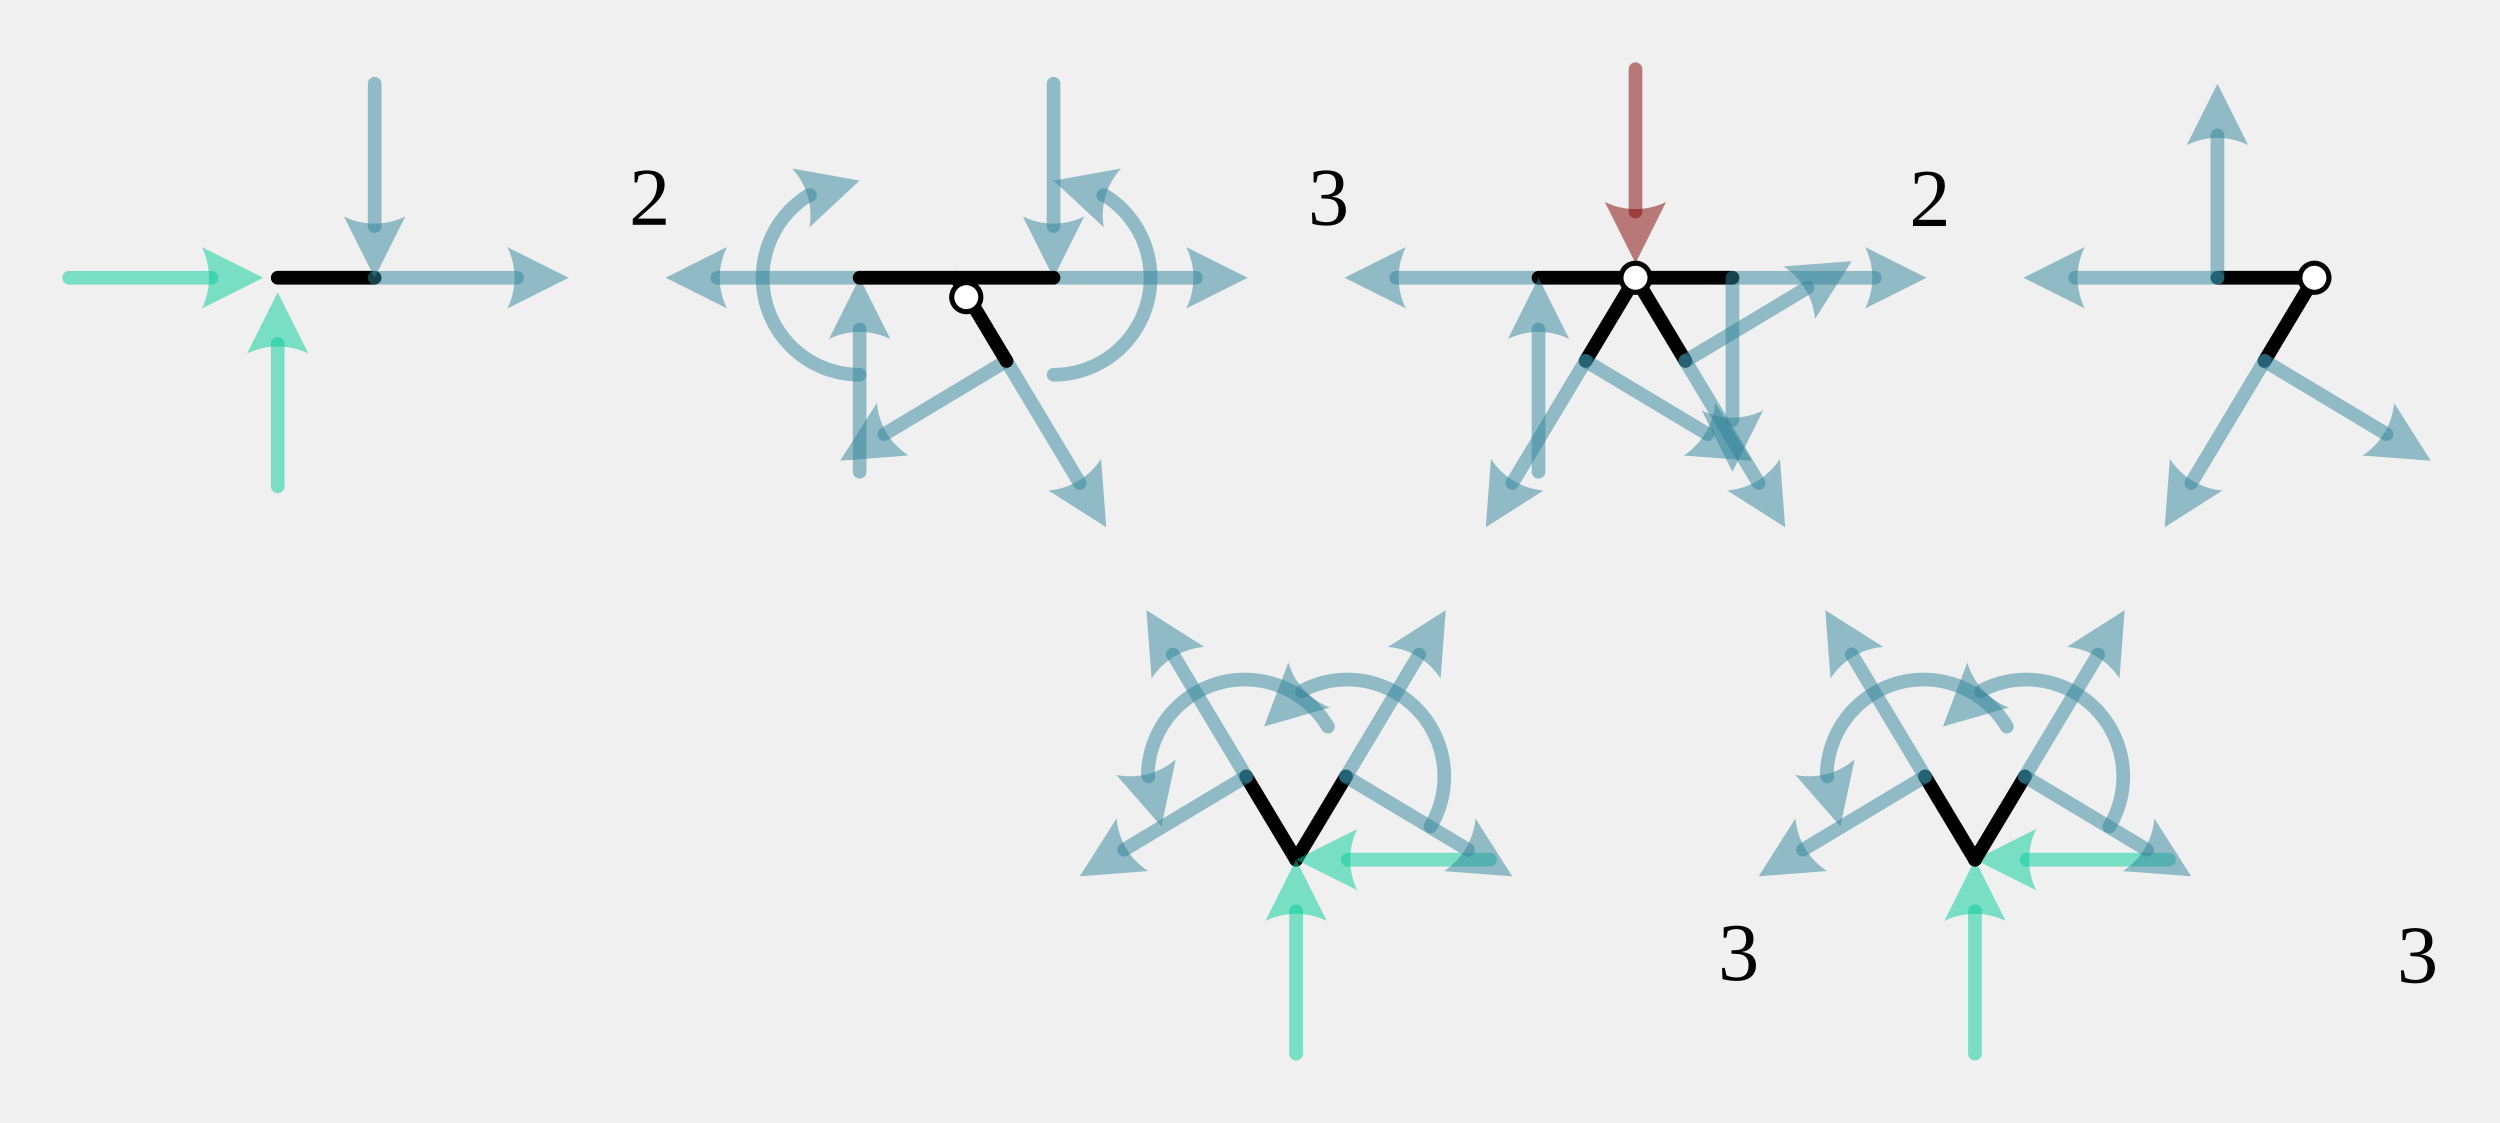
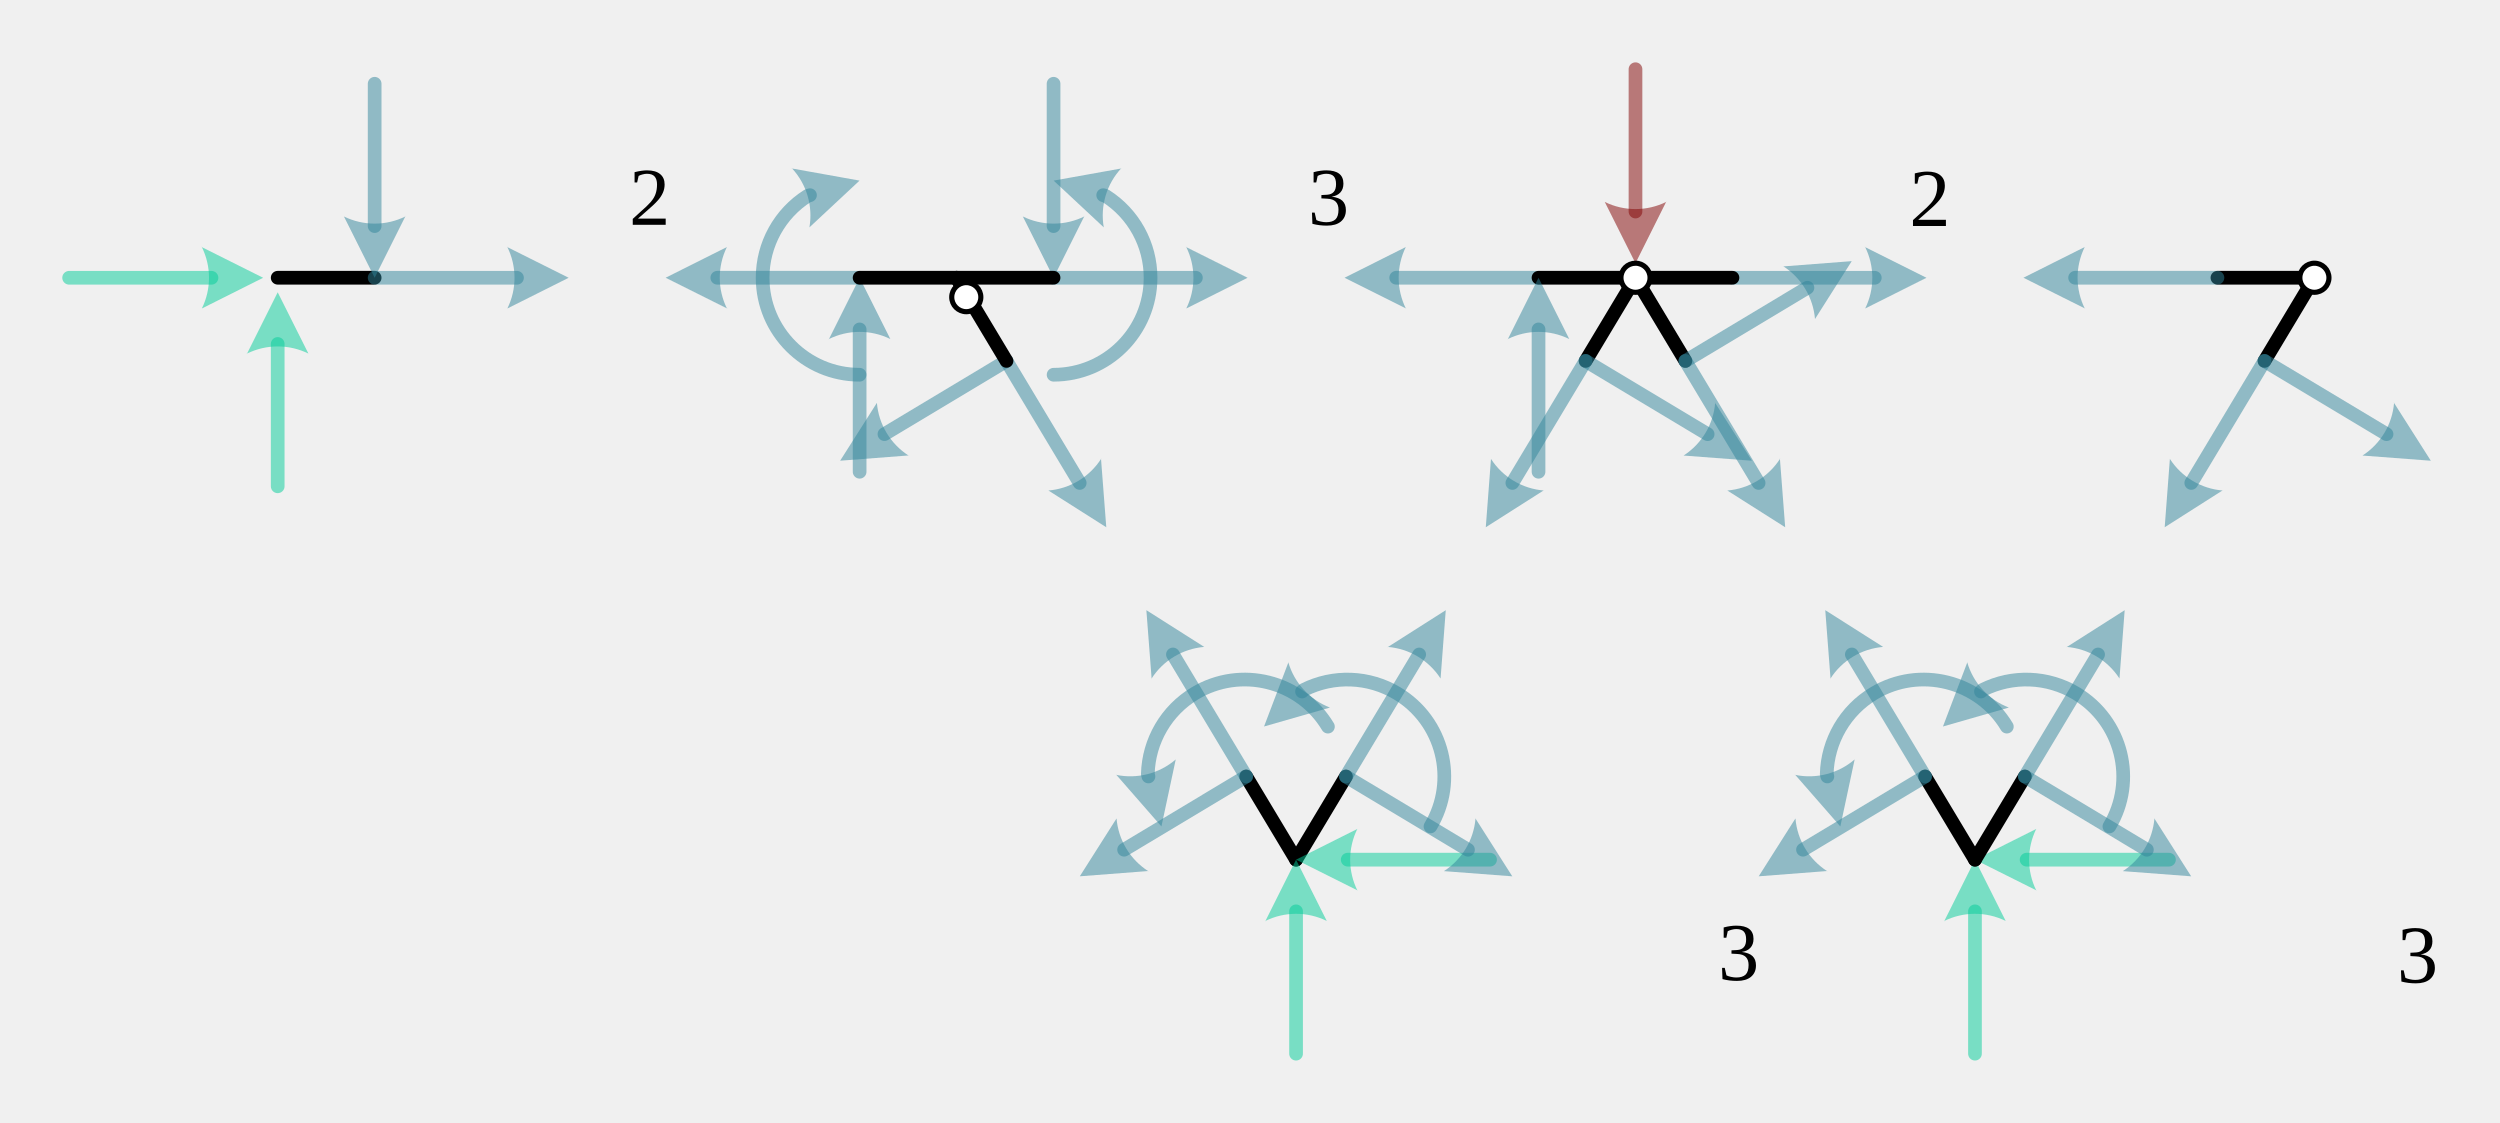
<svg xmlns="http://www.w3.org/2000/svg" xmlns:ns1="http://schemas.microsoft.com/visio/2003/SVGExtensions/" xmlns:xlink="http://www.w3.org/1999/xlink" width="5.074in" height="2.279in" viewBox="0 0 365.339 164.072" xml:space="preserve" color-interpolation-filters="sRGB" class="st12">
  <ns1:documentProperties ns1:langID="1043" ns1:metric="true" ns1:viewMarkup="false" />
  <style type="text/css">
	
		.st1 {stroke:#000000;stroke-linecap:round;stroke-linejoin:round;stroke-width:2}
		.st2 {marker-start:url(#mrkr5-21);stroke:#800000;stroke-linecap:round;stroke-linejoin:round;stroke-opacity:0.5;stroke-width:2}
		.st3 {fill:#800000;fill-opacity:0.5;stroke:#800000;stroke-opacity:0.5;stroke-width:0.442}
		.st4 {marker-start:url(#mrkr5-27);stroke:#00cc99;stroke-linecap:round;stroke-linejoin:round;stroke-opacity:0.5;stroke-width:2}
		.st5 {fill:#00cc99;fill-opacity:0.5;stroke:#00cc99;stroke-opacity:0.5;stroke-width:0.442}
		.st6 {marker-start:url(#mrkr5-58);stroke:#31859b;stroke-linecap:round;stroke-linejoin:round;stroke-opacity:0.5;stroke-width:2}
		.st7 {fill:#31859b;fill-opacity:0.5;stroke:#31859b;stroke-opacity:0.5;stroke-width:0.442}
		.st8 {marker-end:url(#mrkr5-99);stroke:#31859b;stroke-linecap:round;stroke-linejoin:round;stroke-opacity:0.5;stroke-width:2}
		.st9 {fill:#ffffff;stroke:#000000;stroke-linecap:round;stroke-linejoin:round;stroke-width:0.75}
		.st10 {fill:none;stroke:none;stroke-linecap:round;stroke-linejoin:round;stroke-width:0.75}
		.st11 {fill:#000000;font-family:Times New Roman;font-size:1em}
		.st12 {fill:none;fill-rule:evenodd;font-size:12px;overflow:visible;stroke-linecap:square;stroke-miterlimit:3}
	
	</style>
  <defs id="Markers">
    <g id="lend5">
      <path d="M 2 1 L 0 0 L 1.981 -0.993 C 1.672 -0.365 1.673 0.373 1.985 1 " style="stroke:none" />
    </g>
    <marker id="mrkr5-21" class="st3" ns1:arrowType="5" ns1:arrowSize="2" ns1:setback="3.775" refX="3.775" orient="auto" markerUnits="strokeWidth" overflow="visible">
      <use xlink:href="#lend5" transform="scale(2.26) " />
    </marker>
    <marker id="mrkr5-27" class="st5" ns1:arrowType="5" ns1:arrowSize="2" ns1:setback="3.775" refX="3.775" orient="auto" markerUnits="strokeWidth" overflow="visible">
      <use xlink:href="#lend5" transform="scale(2.26) " />
    </marker>
    <marker id="mrkr5-58" class="st7" ns1:arrowType="5" ns1:arrowSize="2" ns1:setback="3.775" refX="3.775" orient="auto" markerUnits="strokeWidth" overflow="visible">
      <use xlink:href="#lend5" transform="scale(2.26) " />
    </marker>
    <marker id="mrkr5-99" class="st7" ns1:arrowType="5" ns1:arrowSize="2" ns1:setback="3.775" refX="-3.775" orient="auto" markerUnits="strokeWidth" overflow="visible">
      <use xlink:href="#lend5" transform="scale(-2.26,-2.26) " />
    </marker>
  </defs>
  <g ns1:mID="0" ns1:index="1" ns1:groupContext="foregroundPage">
    <ns1:pageProperties ns1:drawingScale="0.0393701" ns1:pageScale="0.0393701" ns1:drawingUnits="24" ns1:shadowOffsetX="8.50394" ns1:shadowOffsetY="-8.50394" />
-     <g id="shape603-1" ns1:mID="603" ns1:groupContext="shape" transform="translate(40.5794,-123.493)">
-       <path d="M0 164.07 L14.17 164.07" class="st1" />
-     </g>
-     <g id="shape604-4" ns1:mID="604" ns1:groupContext="shape" transform="translate(379.695,124.994) rotate(120.964)">
-       <path d="M0 164.07 L14.17 164.07" class="st1" />
-     </g>
-     <g id="shape605-7" ns1:mID="605" ns1:groupContext="shape" transform="translate(280.483,-43.835) rotate(59.0362)">
+     <g id="shape1634-1" ns1:mID="1634" ns1:groupContext="shape" transform="translate(40.5794,-123.493)">
+       <path d="M0 164.07 L14.17 164.07" class="st1" />
+     </g>
+     <g id="shape1635-4" ns1:mID="1635" ns1:groupContext="shape" transform="translate(379.695,124.994) rotate(120.964)">
+       <path d="M0 164.07 L14.17 164.07" class="st1" />
+     </g>
+     <g id="shape1636-7" ns1:mID="1636" ns1:groupContext="shape" transform="translate(280.483,-43.835) rotate(59.0362)">
      <path d="M0 164.07 L2.83 164.07" class="st1" />
    </g>
-     <g id="shape606-10" ns1:mID="606" ns1:groupContext="shape" transform="translate(322.797,29.0509) rotate(59.0362)">
-       <path d="M0 164.07 L14.17 164.07" class="st1" />
-     </g>
-     <g id="shape607-13" ns1:mID="607" ns1:groupContext="shape" transform="translate(337.381,197.88) rotate(120.964)">
-       <path d="M0 164.07 L14.17 164.07" class="st1" />
-     </g>
-     <g id="shape608-16" ns1:mID="608" ns1:groupContext="shape" transform="translate(74.9323,38.4535) rotate(-90)">
+     <g id="shape1637-10" ns1:mID="1637" ns1:groupContext="shape" transform="translate(322.797,29.0509) rotate(59.0362)">
+       <path d="M0 164.07 L14.17 164.07" class="st1" />
+     </g>
+     <g id="shape1638-13" ns1:mID="1638" ns1:groupContext="shape" transform="translate(337.381,197.88) rotate(120.964)">
+       <path d="M0 164.07 L14.17 164.07" class="st1" />
+     </g>
+     <g id="shape1639-16" ns1:mID="1639" ns1:groupContext="shape" transform="translate(74.9323,38.4535) rotate(-90)">
      <path d="M7.55 164.07 L7.91 164.07 L28.35 164.07" class="st2" />
    </g>
-     <g id="shape609-22" ns1:mID="609" ns1:groupContext="shape" transform="translate(204.652,42.7055) rotate(90)">
-       <path d="M7.55 164.07 L7.91 164.07 L28.35 164.07" class="st4" />
-     </g>
-     <g id="shape610-28" ns1:mID="610" ns1:groupContext="shape" transform="translate(353.471,125.619) rotate(90)">
-       <path d="M7.55 164.07 L7.91 164.07 L28.35 164.07" class="st4" />
-     </g>
-     <g id="shape611-33" ns1:mID="611" ns1:groupContext="shape" transform="translate(452.683,125.619) rotate(90)">
-       <path d="M7.55 164.07 L7.91 164.07 L28.35 164.07" class="st4" />
-     </g>
-     <g id="shape612-38" ns1:mID="612" ns1:groupContext="shape" transform="translate(288.611,-38.4535)">
-       <path d="M7.55 164.07 L7.91 164.07 L28.35 164.07" class="st4" />
-     </g>
-     <g id="shape613-43" ns1:mID="613" ns1:groupContext="shape" transform="translate(189.398,-38.4535)">
-       <path d="M7.55 164.07 L7.91 164.07 L28.35 164.07" class="st4" />
-     </g>
-     <g id="shape614-48" ns1:mID="614" ns1:groupContext="shape" transform="translate(38.4535,204.652) rotate(180)">
-       <path d="M7.55 164.07 L7.91 164.07 L28.35 164.07" class="st4" />
-     </g>
-     <g id="shape615-53" ns1:mID="615" ns1:groupContext="shape" transform="translate(83.0991,204.652) rotate(180)">
-       <path d="M7.55 164.07 L7.91 164.07 L28.35 164.07" class="st6" />
-     </g>
-     <g id="shape616-59" ns1:mID="616" ns1:groupContext="shape" transform="translate(-109.32,40.5795) rotate(-90)">
-       <path d="M7.55 164.07 L7.91 164.07 L28.35 164.07" class="st6" />
-     </g>
-     <g id="shape617-64" ns1:mID="617" ns1:groupContext="shape" transform="translate(-10.1071,40.5795) rotate(-90)">
-       <path d="M7.55 164.07 L7.91 164.07 L28.35 164.07" class="st6" />
-     </g>
-     <g id="shape618-69" ns1:mID="618" ns1:groupContext="shape" transform="translate(289.691,40.5795) rotate(90)">
-       <path d="M7.55 164.07 L7.91 164.07 L28.35 164.07" class="st6" />
-     </g>
-     <g id="shape619-74" ns1:mID="619" ns1:groupContext="shape" transform="translate(20.9774,161.454) rotate(-120.964)">
-       <path d="M7.55 164.07 L7.91 164.07 L28.35 164.07" class="st6" />
-     </g>
-     <g id="shape620-79" ns1:mID="620" ns1:groupContext="shape" transform="translate(182.312,204.652) rotate(180)">
-       <path d="M7.55 164.07 L7.91 164.07 L28.35 164.07" class="st6" />
-     </g>
-     <g id="shape621-84" ns1:mID="621" ns1:groupContext="shape" transform="translate(97.2723,-123.493)">
-       <path d="M7.55 164.07 L7.91 164.07 L28.35 164.07" class="st6" />
-     </g>
-     <g id="shape622-89" ns1:mID="622" ns1:groupContext="shape" transform="translate(38.3626,-73.3737) rotate(-30.9638)">
-       <path d="M7.55 164.07 L7.91 164.07 L28.35 164.07" class="st6" />
-     </g>
-     <g id="shape623-94" ns1:mID="623" ns1:groupContext="shape" transform="translate(-38.4536,54.7527) rotate(-90)">
-       <path d="M-0 164.07 A14.173 14.173 0 0 1 14.17 149.9 A14.173 14.173 0 0 1 26.14 156.48 L26.24 156.82" class="st8" />
-     </g>
-     <g id="shape624-100" ns1:mID="624" ns1:groupContext="shape" transform="translate(318.038,54.7527) rotate(90) scale(-1,1)">
-       <path d="M-0 164.07 A14.173 14.173 0 0 1 14.17 149.9 A14.173 14.173 0 0 1 26.14 156.48 L26.24 156.82" class="st8" />
-     </g>
-     <g id="shape625-105" ns1:mID="625" ns1:groupContext="shape" transform="translate(196.485,-123.493)">
-       <path d="M7.55 164.07 L7.91 164.07 L28.35 164.07" class="st6" />
-     </g>
-     <g id="shape626-110" ns1:mID="626" ns1:groupContext="shape" transform="translate(281.524,204.652) rotate(180)">
-       <path d="M7.55 164.07 L7.91 164.07 L28.35 164.07" class="st6" />
-     </g>
-     <g id="shape627-115" ns1:mID="627" ns1:groupContext="shape" transform="translate(6.39328,137.148) rotate(-120.964)">
-       <path d="M0 164.07 L14.17 164.07" class="st1" />
-     </g>
-     <g id="shape628-118" ns1:mID="628" ns1:groupContext="shape" transform="translate(139.083,-118.532)">
+     <g id="shape1640-22" ns1:mID="1640" ns1:groupContext="shape" transform="translate(204.652,42.7055) rotate(90)">
+       <path d="M7.55 164.07 L7.91 164.07 L28.35 164.07" class="st4" />
+     </g>
+     <g id="shape1641-28" ns1:mID="1641" ns1:groupContext="shape" transform="translate(353.471,125.619) rotate(90)">
+       <path d="M7.55 164.07 L7.91 164.07 L28.35 164.07" class="st4" />
+     </g>
+     <g id="shape1642-33" ns1:mID="1642" ns1:groupContext="shape" transform="translate(452.683,125.619) rotate(90)">
+       <path d="M7.55 164.07 L7.91 164.07 L28.35 164.07" class="st4" />
+     </g>
+     <g id="shape1643-38" ns1:mID="1643" ns1:groupContext="shape" transform="translate(288.611,-38.4535)">
+       <path d="M7.55 164.07 L7.91 164.07 L28.35 164.07" class="st4" />
+     </g>
+     <g id="shape1644-43" ns1:mID="1644" ns1:groupContext="shape" transform="translate(189.398,-38.4535)">
+       <path d="M7.55 164.07 L7.91 164.07 L28.35 164.07" class="st4" />
+     </g>
+     <g id="shape1645-48" ns1:mID="1645" ns1:groupContext="shape" transform="translate(38.4535,204.652) rotate(180)">
+       <path d="M7.55 164.07 L7.91 164.07 L28.35 164.07" class="st4" />
+     </g>
+     <g id="shape1646-53" ns1:mID="1646" ns1:groupContext="shape" transform="translate(83.0991,204.652) rotate(180)">
+       <path d="M7.55 164.07 L7.91 164.07 L28.35 164.07" class="st6" />
+     </g>
+     <g id="shape1647-59" ns1:mID="1647" ns1:groupContext="shape" transform="translate(-109.32,40.5795) rotate(-90)">
+       <path d="M7.55 164.07 L7.91 164.07 L28.35 164.07" class="st6" />
+     </g>
+     <g id="shape1648-64" ns1:mID="1648" ns1:groupContext="shape" transform="translate(-10.1071,40.5795) rotate(-90)">
+       <path d="M7.55 164.07 L7.91 164.07 L28.35 164.07" class="st6" />
+     </g>
+     <g id="shape1649-69" ns1:mID="1649" ns1:groupContext="shape" transform="translate(289.691,40.5795) rotate(90)">
+       <path d="M7.55 164.07 L7.91 164.07 L28.35 164.07" class="st6" />
+     </g>
+     <g id="shape1650-74" ns1:mID="1650" ns1:groupContext="shape" transform="translate(20.9774,161.454) rotate(-120.964)">
+       <path d="M7.55 164.07 L7.91 164.07 L28.35 164.07" class="st6" />
+     </g>
+     <g id="shape1651-79" ns1:mID="1651" ns1:groupContext="shape" transform="translate(182.312,204.652) rotate(180)">
+       <path d="M7.55 164.07 L7.91 164.07 L28.35 164.07" class="st6" />
+     </g>
+     <g id="shape1652-84" ns1:mID="1652" ns1:groupContext="shape" transform="translate(97.2723,-123.493)">
+       <path d="M7.55 164.07 L7.91 164.07 L28.35 164.07" class="st6" />
+     </g>
+     <g id="shape1653-89" ns1:mID="1653" ns1:groupContext="shape" transform="translate(38.3626,-73.3737) rotate(-30.9638)">
+       <path d="M7.55 164.07 L7.91 164.07 L28.35 164.07" class="st6" />
+     </g>
+     <g id="shape1654-94" ns1:mID="1654" ns1:groupContext="shape" transform="translate(-38.4536,54.7527) rotate(-90)">
+       <path d="M-0 164.07 A14.173 14.173 0 0 1 14.17 149.9 A14.173 14.173 0 0 1 26.14 156.48 L26.24 156.82" class="st8" />
+     </g>
+     <g id="shape1655-100" ns1:mID="1655" ns1:groupContext="shape" transform="translate(318.038,54.7527) rotate(90) scale(-1,1)">
+       <path d="M-0 164.07 A14.173 14.173 0 0 1 14.17 149.9 A14.173 14.173 0 0 1 26.14 156.48 L26.24 156.82" class="st8" />
+     </g>
+     <g id="shape1656-105" ns1:mID="1656" ns1:groupContext="shape" transform="translate(196.485,-123.493)">
+       <path d="M7.55 164.07 L7.91 164.07 L28.35 164.07" class="st6" />
+     </g>
+     <g id="shape1657-110" ns1:mID="1657" ns1:groupContext="shape" transform="translate(281.524,204.652) rotate(180)">
+       <path d="M7.55 164.07 L7.91 164.07 L28.35 164.07" class="st6" />
+     </g>
+     <g id="shape1658-115" ns1:mID="1658" ns1:groupContext="shape" transform="translate(6.39328,137.148) rotate(-120.964)">
+       <path d="M0 164.07 L14.17 164.07" class="st1" />
+     </g>
+     <g id="shape1659-118" ns1:mID="1659" ns1:groupContext="shape" transform="translate(139.083,-118.532)">
      <ellipse cx="2.126" cy="161.946" rx="2.126" ry="2.126" class="st9" />
    </g>
-     <g id="shape629-120" ns1:mID="629" ns1:groupContext="shape" transform="translate(125.619,-123.493)">
-       <path d="M0 164.07 L14.17 164.07" class="st1" />
-     </g>
-     <g id="shape630-123" ns1:mID="630" ns1:groupContext="shape" transform="translate(139.792,-123.493)">
-       <path d="M0 164.07 L14.17 164.07" class="st1" />
-     </g>
-     <g id="shape631-126" ns1:mID="631" ns1:groupContext="shape" transform="translate(224.831,-123.493)">
-       <path d="M0 164.07 L14.17 164.07" class="st1" />
-     </g>
-     <g id="shape632-129" ns1:mID="632" ns1:groupContext="shape" transform="translate(239.005,-123.493)">
-       <path d="M0 164.07 L14.17 164.07" class="st1" />
-     </g>
-     <g id="shape633-132" ns1:mID="633" ns1:groupContext="shape" transform="translate(105.606,137.148) rotate(-120.964)">
-       <path d="M0 164.07 L14.17 164.07" class="st1" />
-     </g>
-     <g id="shape634-135" ns1:mID="634" ns1:groupContext="shape" transform="translate(236.879,-121.367)">
+     <g id="shape1660-120" ns1:mID="1660" ns1:groupContext="shape" transform="translate(125.619,-123.493)">
+       <path d="M0 164.07 L14.17 164.07" class="st1" />
+     </g>
+     <g id="shape1661-123" ns1:mID="1661" ns1:groupContext="shape" transform="translate(139.792,-123.493)">
+       <path d="M0 164.07 L14.17 164.07" class="st1" />
+     </g>
+     <g id="shape1662-126" ns1:mID="1662" ns1:groupContext="shape" transform="translate(224.831,-123.493)">
+       <path d="M0 164.07 L14.17 164.07" class="st1" />
+     </g>
+     <g id="shape1663-129" ns1:mID="1663" ns1:groupContext="shape" transform="translate(239.005,-123.493)">
+       <path d="M0 164.07 L14.17 164.07" class="st1" />
+     </g>
+     <g id="shape1664-132" ns1:mID="1664" ns1:groupContext="shape" transform="translate(105.606,137.148) rotate(-120.964)">
+       <path d="M0 164.07 L14.17 164.07" class="st1" />
+     </g>
+     <g id="shape1665-135" ns1:mID="1665" ns1:groupContext="shape" transform="translate(236.879,-121.367)">
      <ellipse cx="2.126" cy="161.946" rx="2.126" ry="2.126" class="st9" />
    </g>
-     <g id="shape635-137" ns1:mID="635" ns1:groupContext="shape" transform="translate(388.904,40.5795) rotate(90)">
-       <path d="M7.55 164.07 L7.91 164.07 L28.35 164.07" class="st6" />
-     </g>
-     <g id="shape636-142" ns1:mID="636" ns1:groupContext="shape" transform="translate(308.213,4.7439) rotate(59.0362)">
-       <path d="M7.55 164.07 L7.91 164.07 L28.35 164.07" class="st6" />
-     </g>
-     <g id="shape637-147" ns1:mID="637" ns1:groupContext="shape" transform="translate(73.3847,-12.6412) rotate(-30.9638)">
-       <path d="M7.55 164.07 L7.91 164.07 L28.35 164.07" class="st6" />
-     </g>
-     <g id="shape638-152" ns1:mID="638" ns1:groupContext="shape" transform="translate(351.965,173.573) rotate(120.964)">
-       <path d="M7.55 164.07 L7.91 164.07 L28.35 164.07" class="st6" />
-     </g>
-     <g id="shape639-157" ns1:mID="639" ns1:groupContext="shape" transform="translate(136.583,268.74) rotate(-149.036)">
-       <path d="M7.55 164.07 L7.91 164.07 L28.35 164.07" class="st6" />
-     </g>
-     <g id="shape640-162" ns1:mID="640" ns1:groupContext="shape" transform="translate(76.4376,-7.37481) rotate(-59.0362)">
-       <path d="M7.55 164.07 L7.91 164.07 L28.35 164.07" class="st6" />
-     </g>
-     <g id="shape641-167" ns1:mID="641" ns1:groupContext="shape" transform="translate(171.605,208.008) rotate(-149.036)">
-       <path d="M7.55 164.07 L7.91 164.07 L28.35 164.07" class="st6" />
-     </g>
-     <g id="shape642-172" ns1:mID="642" ns1:groupContext="shape" transform="translate(120.19,161.454) rotate(-120.964)">
-       <path d="M7.55 164.07 L7.91 164.07 L28.35 164.07" class="st6" />
-     </g>
-     <g id="shape643-177" ns1:mID="643" ns1:groupContext="shape" transform="translate(355.018,178.84) rotate(149.036)">
-       <path d="M7.55 164.07 L7.91 164.07 L28.35 164.07" class="st6" />
-     </g>
-     <g id="shape644-182" ns1:mID="644" ns1:groupContext="shape" transform="translate(478.908,124.994) rotate(120.964)">
-       <path d="M0 164.07 L14.17 164.07" class="st1" />
-     </g>
-     <g id="shape645-185" ns1:mID="645" ns1:groupContext="shape" transform="translate(324.044,-123.493)">
-       <path d="M0 164.07 L14.17 164.07" class="st1" />
-     </g>
-     <g id="shape646-188" ns1:mID="646" ns1:groupContext="shape" transform="translate(336.091,-121.367)">
+     <g id="shape1666-137" ns1:mID="1666" ns1:groupContext="shape" transform="translate(388.904,40.5795) rotate(90)">
+       <path d="M7.55 164.07 L7.91 164.07 L28.35 164.07" class="st6" />
+     </g>
+     <g id="shape1667-142" ns1:mID="1667" ns1:groupContext="shape" transform="translate(308.213,4.7439) rotate(59.0362)">
+       <path d="M7.55 164.07 L7.91 164.07 L28.35 164.07" class="st6" />
+     </g>
+     <g id="shape1668-147" ns1:mID="1668" ns1:groupContext="shape" transform="translate(73.3847,-12.6412) rotate(-30.9638)">
+       <path d="M7.55 164.07 L7.91 164.07 L28.35 164.07" class="st6" />
+     </g>
+     <g id="shape1669-152" ns1:mID="1669" ns1:groupContext="shape" transform="translate(351.965,173.573) rotate(120.964)">
+       <path d="M7.55 164.07 L7.91 164.07 L28.35 164.07" class="st6" />
+     </g>
+     <g id="shape1670-157" ns1:mID="1670" ns1:groupContext="shape" transform="translate(136.583,268.74) rotate(-149.036)">
+       <path d="M7.55 164.07 L7.91 164.07 L28.35 164.07" class="st6" />
+     </g>
+     <g id="shape1671-162" ns1:mID="1671" ns1:groupContext="shape" transform="translate(76.4376,-7.37481) rotate(-59.0362)">
+       <path d="M7.55 164.07 L7.91 164.07 L28.35 164.07" class="st6" />
+     </g>
+     <g id="shape1672-167" ns1:mID="1672" ns1:groupContext="shape" transform="translate(171.605,208.008) rotate(-149.036)">
+       <path d="M7.55 164.07 L7.91 164.07 L28.35 164.07" class="st6" />
+     </g>
+     <g id="shape1673-172" ns1:mID="1673" ns1:groupContext="shape" transform="translate(120.19,161.454) rotate(-120.964)">
+       <path d="M7.55 164.07 L7.91 164.07 L28.35 164.07" class="st6" />
+     </g>
+     <g id="shape1674-177" ns1:mID="1674" ns1:groupContext="shape" transform="translate(355.018,178.84) rotate(149.036)">
+       <path d="M7.55 164.07 L7.91 164.07 L28.35 164.07" class="st6" />
+     </g>
+     <g id="shape1675-182" ns1:mID="1675" ns1:groupContext="shape" transform="translate(478.908,124.994) rotate(120.964)">
+       <path d="M0 164.07 L14.17 164.07" class="st1" />
+     </g>
+     <g id="shape1676-185" ns1:mID="1676" ns1:groupContext="shape" transform="translate(324.044,-123.493)">
+       <path d="M0 164.07 L14.17 164.07" class="st1" />
+     </g>
+     <g id="shape1677-188" ns1:mID="1677" ns1:groupContext="shape" transform="translate(336.091,-121.367)">
      <ellipse cx="2.126" cy="161.946" rx="2.126" ry="2.126" class="st9" />
    </g>
-     <g id="shape647-190" ns1:mID="647" ns1:groupContext="shape" transform="translate(295.698,-123.493)">
-       <path d="M7.55 164.07 L7.91 164.07 L28.35 164.07" class="st6" />
-     </g>
-     <g id="shape648-195" ns1:mID="648" ns1:groupContext="shape" transform="translate(175.65,-7.37484) rotate(-59.0362)">
-       <path d="M7.55 164.07 L7.91 164.07 L28.35 164.07" class="st6" />
-     </g>
-     <g id="shape649-200" ns1:mID="649" ns1:groupContext="shape" transform="translate(270.817,208.008) rotate(-149.036)">
-       <path d="M7.55 164.07 L7.91 164.07 L28.35 164.07" class="st6" />
-     </g>
-     <g id="shape650-205" ns1:mID="650" ns1:groupContext="shape" transform="translate(422.01,29.0509) rotate(59.0362)">
-       <path d="M0 164.07 L14.17 164.07" class="st1" />
-     </g>
-     <g id="shape651-208" ns1:mID="651" ns1:groupContext="shape" transform="translate(436.594,197.88) rotate(120.964)">
-       <path d="M0 164.07 L14.17 164.07" class="st1" />
-     </g>
-     <g id="shape652-211" ns1:mID="652" ns1:groupContext="shape" transform="translate(451.178,173.573) rotate(120.964)">
-       <path d="M7.55 164.07 L7.91 164.07 L28.35 164.07" class="st6" />
-     </g>
-     <g id="shape653-216" ns1:mID="653" ns1:groupContext="shape" transform="translate(235.795,268.74) rotate(-149.036)">
-       <path d="M7.55 164.07 L7.91 164.07 L28.35 164.07" class="st6" />
-     </g>
-     <g id="shape654-221" ns1:mID="654" ns1:groupContext="shape" transform="translate(407.425,4.7439) rotate(59.0362)">
-       <path d="M7.55 164.07 L7.91 164.07 L28.35 164.07" class="st6" />
-     </g>
-     <g id="shape655-226" ns1:mID="655" ns1:groupContext="shape" transform="translate(172.597,-12.6412) rotate(-30.9638)">
-       <path d="M7.55 164.07 L7.91 164.07 L28.35 164.07" class="st6" />
-     </g>
-     <g id="shape656-231" ns1:mID="656" ns1:groupContext="shape" transform="translate(293.46,-19.9298) rotate(30.9638) scale(-1,1)">
-       <path d="M-0 164.07 A14.173 14.173 0 0 1 14.17 149.9 A14.173 14.173 0 0 1 26.14 156.48 L26.24 156.82" class="st8" />
-     </g>
-     <g id="shape657-236" ns1:mID="657" ns1:groupContext="shape" transform="translate(109.643,-34.514) rotate(-30.9638) scale(-1,1)">
-       <path d="M-0 164.07 A14.173 14.173 0 0 1 14.17 149.9 A14.173 14.173 0 0 1 26.14 156.48 L26.24 156.82" class="st8" />
-     </g>
-     <g id="shape658-241" ns1:mID="658" ns1:groupContext="shape" transform="translate(392.673,-19.9298) rotate(30.9638) scale(-1,1)">
-       <path d="M-0 164.07 A14.173 14.173 0 0 1 14.17 149.9 A14.173 14.173 0 0 1 26.14 156.48 L26.24 156.82" class="st8" />
-     </g>
-     <g id="shape659-246" ns1:mID="659" ns1:groupContext="shape" transform="translate(208.856,-34.514) rotate(-30.9638) scale(-1,1)">
-       <path d="M-0 164.07 A14.173 14.173 0 0 1 14.17 149.9 A14.173 14.173 0 0 1 26.14 156.48 L26.24 156.82" class="st8" />
-     </g>
-     <g id="shape712-251" ns1:mID="712" ns1:groupContext="shape" transform="translate(29.9564,-123.67)">
+     <g id="shape1678-190" ns1:mID="1678" ns1:groupContext="shape" transform="translate(295.698,-123.493)">
+       <path d="M7.55 164.07 L7.91 164.07 L28.35 164.07" class="st6" />
+     </g>
+     <g id="shape1679-195" ns1:mID="1679" ns1:groupContext="shape" transform="translate(175.65,-7.37484) rotate(-59.0362)">
+       <path d="M7.55 164.07 L7.91 164.07 L28.35 164.07" class="st6" />
+     </g>
+     <g id="shape1680-200" ns1:mID="1680" ns1:groupContext="shape" transform="translate(270.817,208.008) rotate(-149.036)">
+       <path d="M7.55 164.07 L7.91 164.07 L28.35 164.07" class="st6" />
+     </g>
+     <g id="shape1681-205" ns1:mID="1681" ns1:groupContext="shape" transform="translate(422.01,29.0509) rotate(59.0362)">
+       <path d="M0 164.07 L14.17 164.07" class="st1" />
+     </g>
+     <g id="shape1682-208" ns1:mID="1682" ns1:groupContext="shape" transform="translate(436.594,197.88) rotate(120.964)">
+       <path d="M0 164.07 L14.17 164.07" class="st1" />
+     </g>
+     <g id="shape1683-211" ns1:mID="1683" ns1:groupContext="shape" transform="translate(451.178,173.573) rotate(120.964)">
+       <path d="M7.55 164.07 L7.91 164.07 L28.35 164.07" class="st6" />
+     </g>
+     <g id="shape1684-216" ns1:mID="1684" ns1:groupContext="shape" transform="translate(235.795,268.74) rotate(-149.036)">
+       <path d="M7.55 164.07 L7.91 164.07 L28.35 164.07" class="st6" />
+     </g>
+     <g id="shape1685-221" ns1:mID="1685" ns1:groupContext="shape" transform="translate(407.425,4.7439) rotate(59.0362)">
+       <path d="M7.55 164.07 L7.91 164.07 L28.35 164.07" class="st6" />
+     </g>
+     <g id="shape1686-226" ns1:mID="1686" ns1:groupContext="shape" transform="translate(172.597,-12.6412) rotate(-30.9638)">
+       <path d="M7.55 164.07 L7.91 164.07 L28.35 164.07" class="st6" />
+     </g>
+     <g id="shape1687-231" ns1:mID="1687" ns1:groupContext="shape" transform="translate(293.46,-19.9298) rotate(30.9638) scale(-1,1)">
+       <path d="M-0 164.07 A14.173 14.173 0 0 1 14.17 149.9 A14.173 14.173 0 0 1 26.14 156.48 L26.24 156.82" class="st8" />
+     </g>
+     <g id="shape1688-236" ns1:mID="1688" ns1:groupContext="shape" transform="translate(109.643,-34.514) rotate(-30.9638) scale(-1,1)">
+       <path d="M-0 164.07 A14.173 14.173 0 0 1 14.17 149.9 A14.173 14.173 0 0 1 26.14 156.48 L26.24 156.82" class="st8" />
+     </g>
+     <g id="shape1689-241" ns1:mID="1689" ns1:groupContext="shape" transform="translate(392.673,-19.9298) rotate(30.9638) scale(-1,1)">
+       <path d="M-0 164.07 A14.173 14.173 0 0 1 14.17 149.9 A14.173 14.173 0 0 1 26.14 156.48 L26.24 156.82" class="st8" />
+     </g>
+     <g id="shape1690-246" ns1:mID="1690" ns1:groupContext="shape" transform="translate(208.856,-34.514) rotate(-30.9638) scale(-1,1)">
+       <path d="M-0 164.07 A14.173 14.173 0 0 1 14.17 149.9 A14.173 14.173 0 0 1 26.14 156.48 L26.24 156.82" class="st8" />
+     </g>
+     <g id="shape1691-251" ns1:mID="1691" ns1:groupContext="shape" transform="translate(29.9564,-123.67)">
      <ns1:textBlock ns1:margins="rect(4,4,4,4)" ns1:tabSpace="42.5197" />
      <ns1:textRect cx="10.984" cy="152.911" width="21.97" height="22.323" />
      <rect x="0" y="141.749" width="21.968" height="22.323" class="st10" />
      <text x="7.98" y="156.51" class="st11" ns1:langID="1043">
        <ns1:paragraph ns1:horizAlign="1" />
        <ns1:tabList />2</text>
    </g>
-     <g id="shape713-254" ns1:mID="713" ns1:groupContext="shape" transform="translate(129.169,-123.67)">
+     <g id="shape1692-254" ns1:mID="1692" ns1:groupContext="shape" transform="translate(129.169,-123.67)">
      <ns1:textBlock ns1:margins="rect(4,4,4,4)" ns1:tabSpace="42.5197" />
      <ns1:textRect cx="10.984" cy="152.911" width="21.97" height="22.323" />
      <rect x="0" y="141.749" width="21.968" height="22.323" class="st10" />
      <text x="7.98" y="156.51" class="st11" ns1:langID="1043">
        <ns1:paragraph ns1:horizAlign="1" />
        <ns1:tabList />3</text>
    </g>
-     <g id="shape714-257" ns1:mID="714" ns1:groupContext="shape" transform="translate(217.043,-123.493)">
+     <g id="shape1693-257" ns1:mID="1693" ns1:groupContext="shape" transform="translate(217.043,-123.493)">
      <ns1:textBlock ns1:margins="rect(4,4,4,4)" ns1:tabSpace="42.5197" />
      <ns1:textRect cx="10.984" cy="152.911" width="21.97" height="22.323" />
      <rect x="0" y="141.749" width="21.968" height="22.323" class="st10" />
      <text x="7.98" y="156.51" class="st11" ns1:langID="1043">
        <ns1:paragraph ns1:horizAlign="1" />
        <ns1:tabList />2</text>
    </g>
-     <g id="shape715-260" ns1:mID="715" ns1:groupContext="shape" transform="translate(324.405,-123.67)">
+     <g id="shape1694-260" ns1:mID="1694" ns1:groupContext="shape" transform="translate(324.405,-123.67)">
      <ns1:textBlock ns1:margins="rect(4,4,4,4)" ns1:tabSpace="42.5197" />
      <ns1:textRect cx="10.984" cy="152.911" width="21.97" height="22.323" />
      <rect x="0" y="141.749" width="21.968" height="22.323" class="st10" />
      <text x="7.98" y="156.51" class="st11" ns1:langID="1043">
        <ns1:paragraph ns1:horizAlign="1" />
        <ns1:tabList />2</text>
    </g>
-     <g id="shape716-263" ns1:mID="716" ns1:groupContext="shape" transform="translate(288.31,-12.9417)">
+     <g id="shape1695-263" ns1:mID="1695" ns1:groupContext="shape" transform="translate(288.31,-12.9417)">
      <ns1:textBlock ns1:margins="rect(4,4,4,4)" ns1:tabSpace="42.5197" />
      <ns1:textRect cx="10.984" cy="152.911" width="21.97" height="22.323" />
      <rect x="0" y="141.749" width="21.968" height="22.323" class="st10" />
      <text x="7.98" y="156.51" class="st11" ns1:langID="1043">
        <ns1:paragraph ns1:horizAlign="1" />
        <ns1:tabList />3</text>
    </g>
-     <g id="shape717-266" ns1:mID="717" ns1:groupContext="shape" transform="translate(189.097,-13.296)">
+     <g id="shape1696-266" ns1:mID="1696" ns1:groupContext="shape" transform="translate(189.097,-13.296)">
      <ns1:textBlock ns1:margins="rect(4,4,4,4)" ns1:tabSpace="42.5197" />
      <ns1:textRect cx="10.984" cy="152.911" width="21.97" height="22.323" />
      <rect x="0" y="141.749" width="21.968" height="22.323" class="st10" />
      <text x="7.98" y="156.51" class="st11" ns1:langID="1043">
        <ns1:paragraph ns1:horizAlign="1" />
        <ns1:tabList />3</text>
-     </g>
-     <g id="shape1495-269" ns1:mID="1495" ns1:groupContext="shape" transform="translate(488.116,12.233) rotate(90)">
-       <path d="M7.55 164.07 L7.91 164.07 L28.35 164.07" class="st6" />
-     </g>
-     <g id="shape1496-274" ns1:mID="1496" ns1:groupContext="shape" transform="translate(89.1055,68.926) rotate(-90)">
-       <path d="M7.55 164.07 L7.91 164.07 L28.35 164.07" class="st6" />
    </g>
  </g>
</svg>
